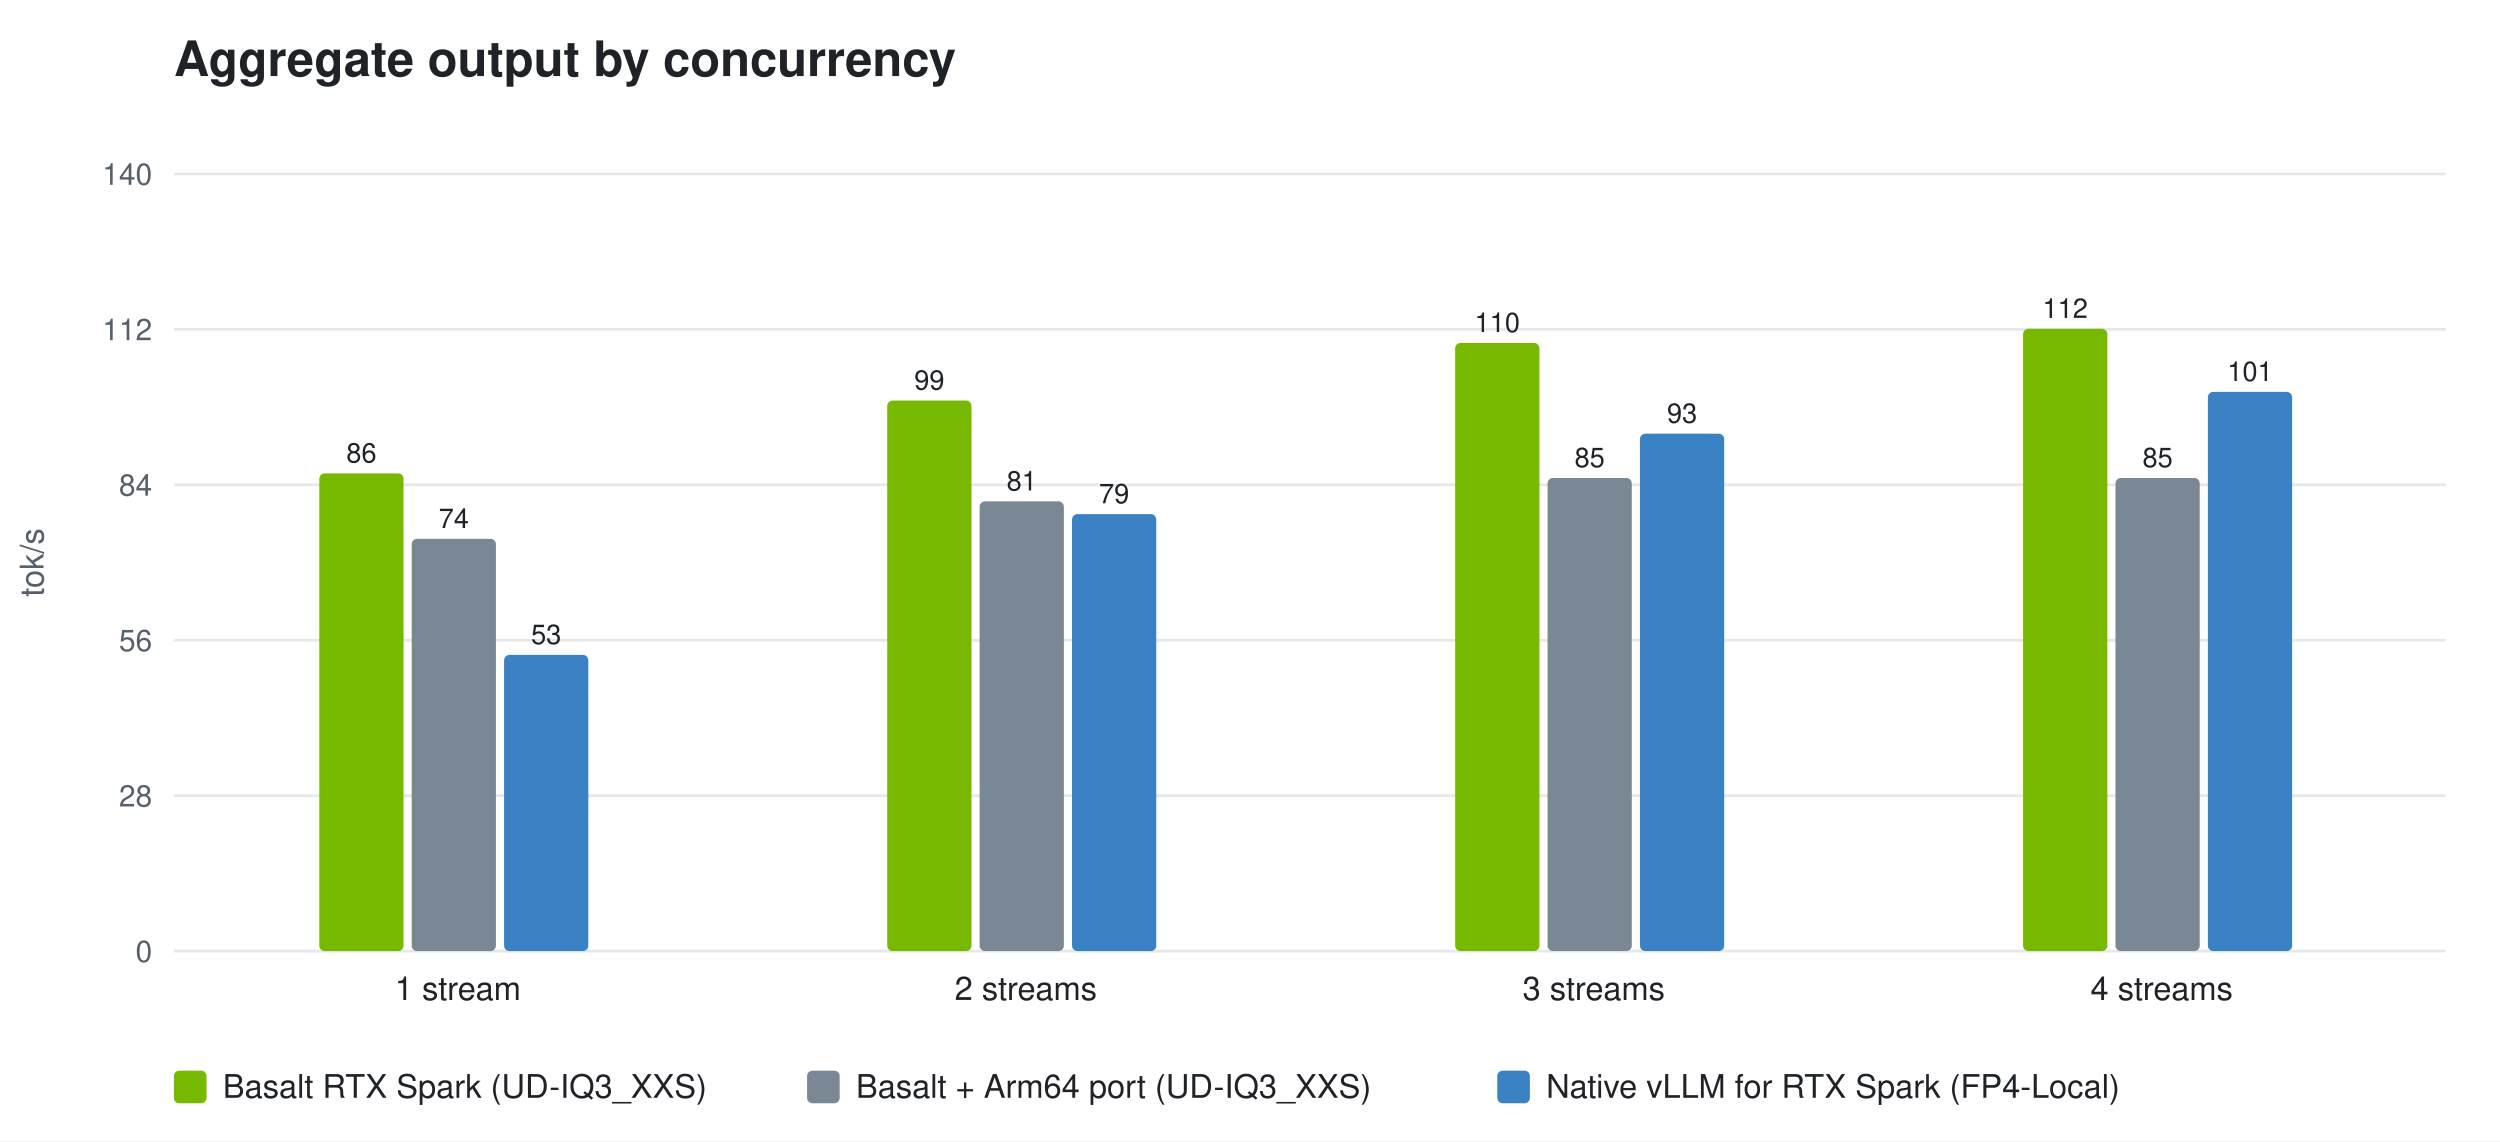
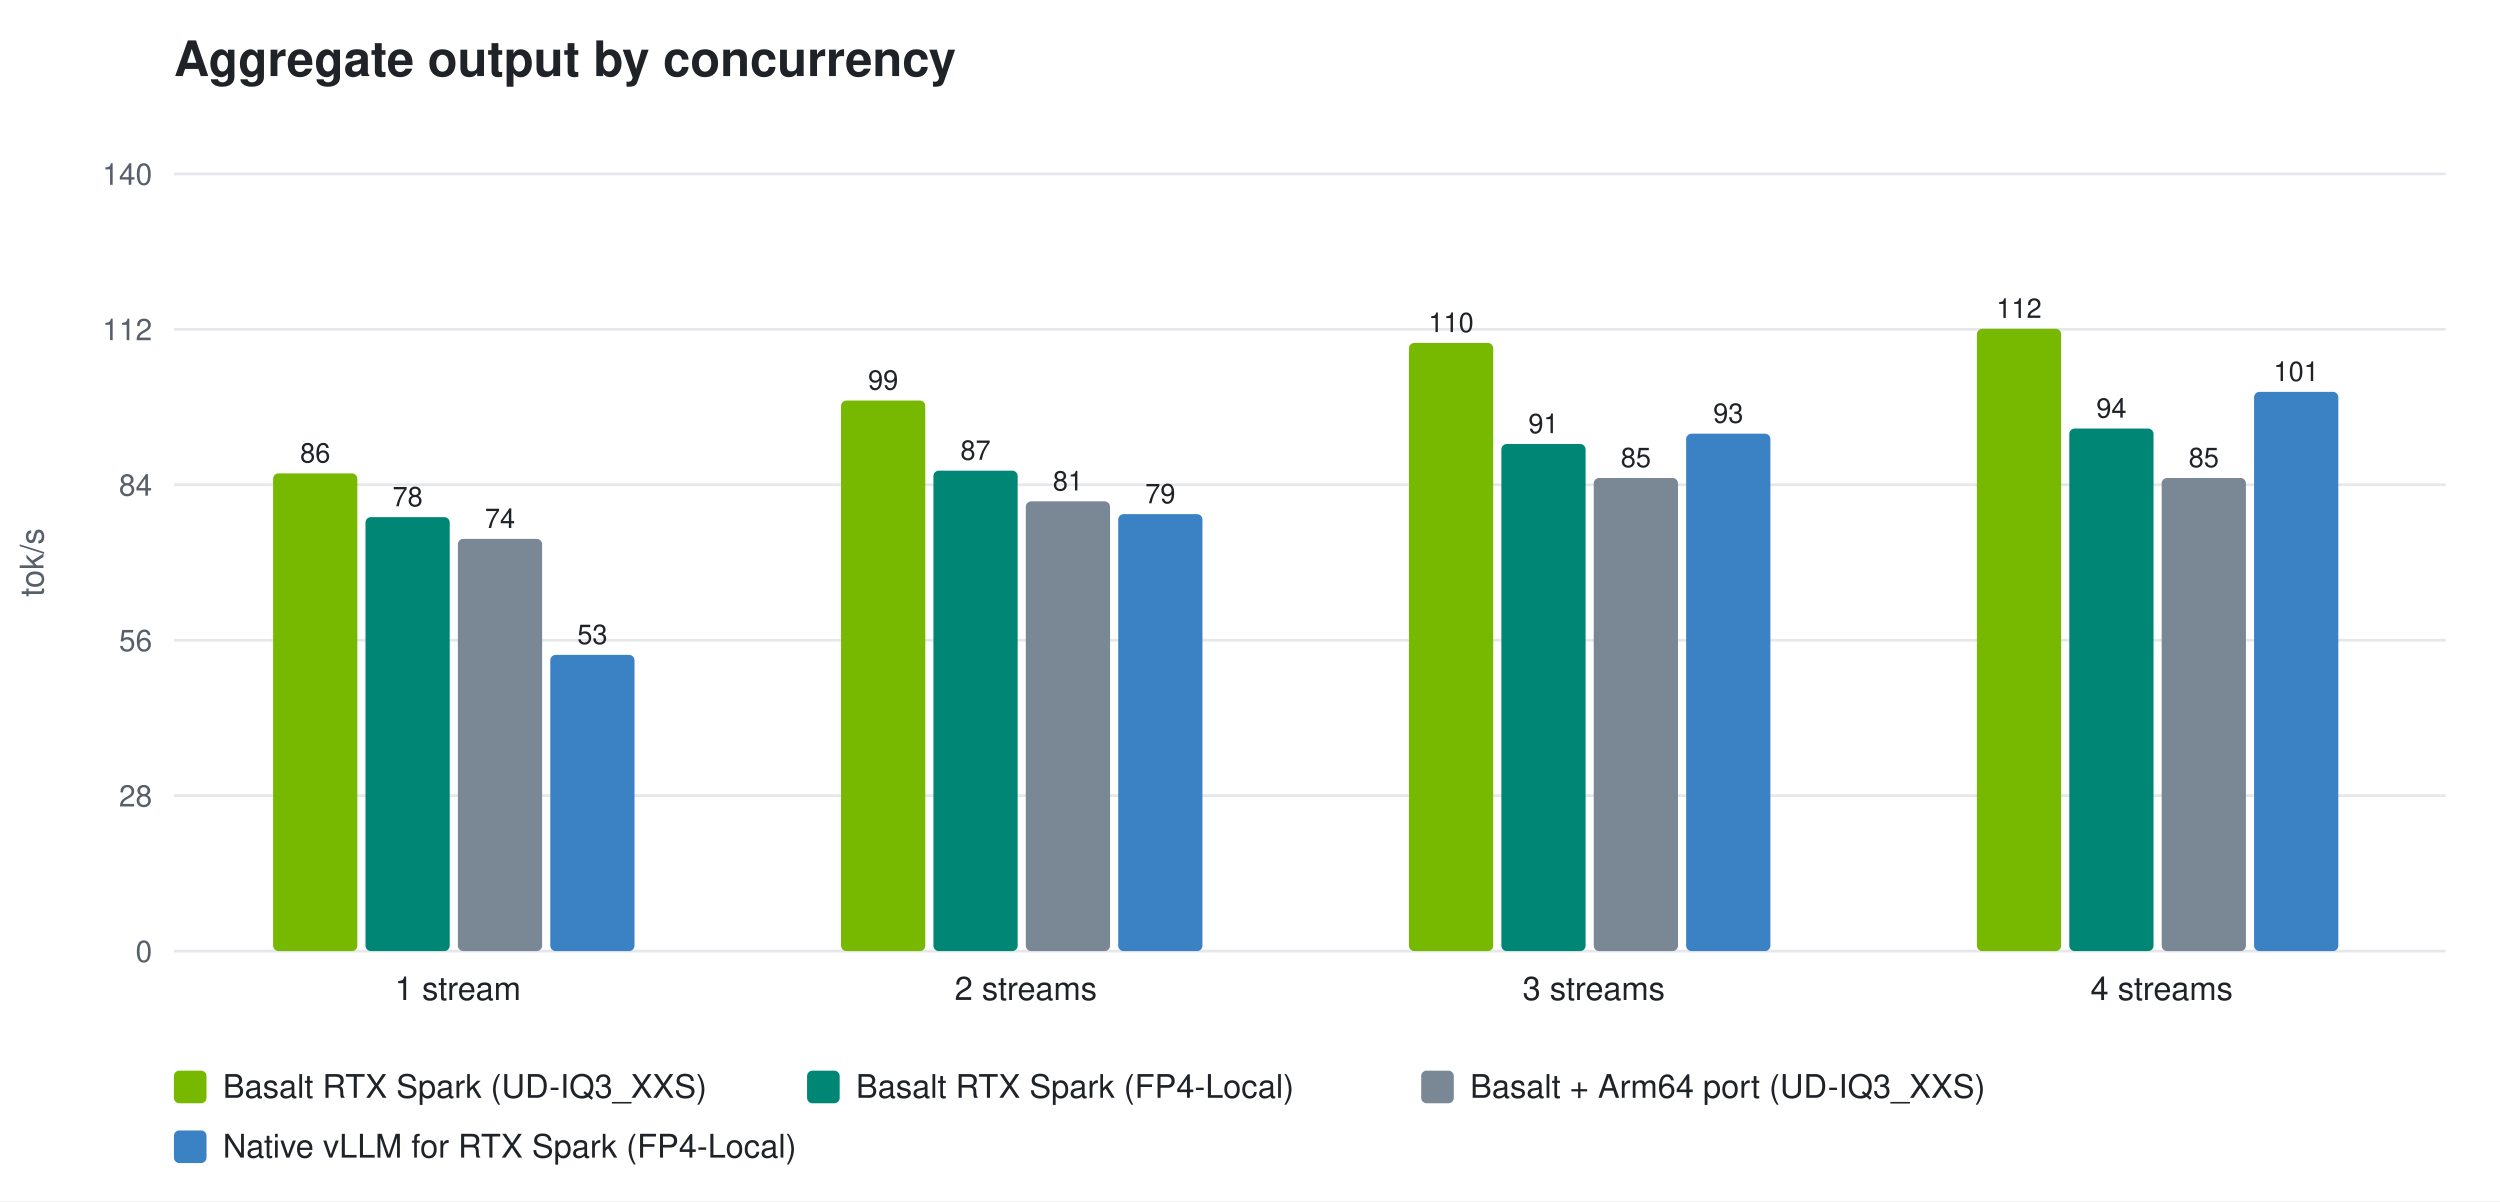
- <svg xmlns="http://www.w3.org/2000/svg" width="920" height="420" viewBox="0 0 920 420" font-family="Segoe UI, Helvetica, Arial, sans-serif">
-   <rect width="920" height="420" fill="#ffffff" />
+ <svg xmlns="http://www.w3.org/2000/svg" width="920" height="442" viewBox="0 0 920 442" font-family="Segoe UI, Helvetica, Arial, sans-serif">
+   <rect width="920" height="442" fill="#ffffff" />
  <text x="64" y="28" font-size="18" font-weight="600" fill="#1f2328">Aggregate output by concurrency</text>
  <line x1="64" y1="350.0" x2="900" y2="350.0" stroke="#e5e7eb" />
  <text x="56" y="354.0" font-size="11" text-anchor="end" fill="#57606a">0</text>
  <line x1="64" y1="292.8" x2="900" y2="292.8" stroke="#e5e7eb" />
  <text x="56" y="296.8" font-size="11" text-anchor="end" fill="#57606a">28</text>
  <line x1="64" y1="235.6" x2="900" y2="235.6" stroke="#e5e7eb" />
  <text x="56" y="239.6" font-size="11" text-anchor="end" fill="#57606a">56</text>
  <line x1="64" y1="178.4" x2="900" y2="178.4" stroke="#e5e7eb" />
  <text x="56" y="182.4" font-size="11" text-anchor="end" fill="#57606a">84</text>
  <line x1="64" y1="121.2" x2="900" y2="121.2" stroke="#e5e7eb" />
  <text x="56" y="125.2" font-size="11" text-anchor="end" fill="#57606a">112</text>
  <line x1="64" y1="64.0" x2="900" y2="64.0" stroke="#e5e7eb" />
  <text x="56" y="68.0" font-size="11" text-anchor="end" fill="#57606a">140</text>
  <text x="16" y="207" font-size="12" fill="#57606a" transform="rotate(-90 16 207)" text-anchor="middle">tok/s</text>
-   <rect x="117.5" y="174.2" width="31.0" height="175.8" rx="2" fill="#76B900" />
-   <text x="133.0" y="170.2" font-size="10" text-anchor="middle" fill="#1f2328">86</text>
-   <rect x="151.5" y="198.3" width="31.0" height="151.7" rx="2" fill="#7A8794" />
-   <text x="167.0" y="194.3" font-size="10" text-anchor="middle" fill="#1f2328">74</text>
-   <rect x="185.5" y="241.0" width="31.0" height="109.0" rx="2" fill="#3B82C4" />
-   <text x="201.0" y="237.0" font-size="10" text-anchor="middle" fill="#1f2328">53</text>
+   <rect x="100.5" y="174.2" width="31.0" height="175.8" rx="2" fill="#76B900" />
+   <text x="116.0" y="170.2" font-size="10" text-anchor="middle" fill="#1f2328">86</text>
+   <rect x="134.5" y="190.3" width="31.0" height="159.7" rx="2" fill="#008675" />
+   <text x="150.0" y="186.3" font-size="10" text-anchor="middle" fill="#1f2328">78</text>
+   <rect x="168.5" y="198.3" width="31.0" height="151.7" rx="2" fill="#7A8794" />
+   <text x="184.0" y="194.3" font-size="10" text-anchor="middle" fill="#1f2328">74</text>
+   <rect x="202.5" y="241.0" width="31.0" height="109.0" rx="2" fill="#3B82C4" />
+   <text x="218.0" y="237.0" font-size="10" text-anchor="middle" fill="#1f2328">53</text>
  <text x="168.5" y="368" font-size="12" text-anchor="middle" fill="#1f2328">1 stream</text>
-   <rect x="326.5" y="147.4" width="31.0" height="202.6" rx="2" fill="#76B900" />
-   <text x="342.0" y="143.4" font-size="10" text-anchor="middle" fill="#1f2328">99</text>
-   <rect x="360.5" y="184.5" width="31.0" height="165.5" rx="2" fill="#7A8794" />
-   <text x="376.0" y="180.5" font-size="10" text-anchor="middle" fill="#1f2328">81</text>
-   <rect x="394.5" y="189.2" width="31.0" height="160.8" rx="2" fill="#3B82C4" />
-   <text x="410.0" y="185.2" font-size="10" text-anchor="middle" fill="#1f2328">79</text>
+   <rect x="309.5" y="147.4" width="31.0" height="202.6" rx="2" fill="#76B900" />
+   <text x="325.0" y="143.4" font-size="10" text-anchor="middle" fill="#1f2328">99</text>
+   <rect x="343.5" y="173.2" width="31.0" height="176.8" rx="2" fill="#008675" />
+   <text x="359.0" y="169.2" font-size="10" text-anchor="middle" fill="#1f2328">87</text>
+   <rect x="377.5" y="184.5" width="31.0" height="165.5" rx="2" fill="#7A8794" />
+   <text x="393.0" y="180.5" font-size="10" text-anchor="middle" fill="#1f2328">81</text>
+   <rect x="411.5" y="189.2" width="31.0" height="160.8" rx="2" fill="#3B82C4" />
+   <text x="427.0" y="185.2" font-size="10" text-anchor="middle" fill="#1f2328">79</text>
  <text x="377.5" y="368" font-size="12" text-anchor="middle" fill="#1f2328">2 streams</text>
-   <rect x="535.5" y="126.2" width="31.0" height="223.8" rx="2" fill="#76B900" />
-   <text x="551.0" y="122.2" font-size="10" text-anchor="middle" fill="#1f2328">110</text>
-   <rect x="569.5" y="175.9" width="31.0" height="174.1" rx="2" fill="#7A8794" />
-   <text x="585.0" y="171.9" font-size="10" text-anchor="middle" fill="#1f2328">85</text>
-   <rect x="603.5" y="159.6" width="31.0" height="190.4" rx="2" fill="#3B82C4" />
-   <text x="619.0" y="155.6" font-size="10" text-anchor="middle" fill="#1f2328">93</text>
+   <rect x="518.5" y="126.2" width="31.0" height="223.8" rx="2" fill="#76B900" />
+   <text x="534.0" y="122.2" font-size="10" text-anchor="middle" fill="#1f2328">110</text>
+   <rect x="552.5" y="163.4" width="31.0" height="186.6" rx="2" fill="#008675" />
+   <text x="568.0" y="159.4" font-size="10" text-anchor="middle" fill="#1f2328">91</text>
+   <rect x="586.5" y="175.9" width="31.0" height="174.1" rx="2" fill="#7A8794" />
+   <text x="602.0" y="171.9" font-size="10" text-anchor="middle" fill="#1f2328">85</text>
+   <rect x="620.5" y="159.6" width="31.0" height="190.4" rx="2" fill="#3B82C4" />
+   <text x="636.0" y="155.6" font-size="10" text-anchor="middle" fill="#1f2328">93</text>
  <text x="586.5" y="368" font-size="12" text-anchor="middle" fill="#1f2328">3 streams</text>
-   <rect x="744.5" y="121.0" width="31.0" height="229.0" rx="2" fill="#76B900" />
-   <text x="760.0" y="117.0" font-size="10" text-anchor="middle" fill="#1f2328">112</text>
-   <rect x="778.5" y="175.9" width="31.0" height="174.1" rx="2" fill="#7A8794" />
-   <text x="794.0" y="171.9" font-size="10" text-anchor="middle" fill="#1f2328">85</text>
-   <rect x="812.5" y="144.2" width="31.0" height="205.8" rx="2" fill="#3B82C4" />
-   <text x="828.0" y="140.2" font-size="10" text-anchor="middle" fill="#1f2328">101</text>
+   <rect x="727.5" y="121.0" width="31.0" height="229.0" rx="2" fill="#76B900" />
+   <text x="743.0" y="117.0" font-size="10" text-anchor="middle" fill="#1f2328">112</text>
+   <rect x="761.5" y="157.7" width="31.0" height="192.3" rx="2" fill="#008675" />
+   <text x="777.0" y="153.7" font-size="10" text-anchor="middle" fill="#1f2328">94</text>
+   <rect x="795.5" y="175.9" width="31.0" height="174.1" rx="2" fill="#7A8794" />
+   <text x="811.0" y="171.9" font-size="10" text-anchor="middle" fill="#1f2328">85</text>
+   <rect x="829.5" y="144.2" width="31.0" height="205.8" rx="2" fill="#3B82C4" />
+   <text x="845.0" y="140.2" font-size="10" text-anchor="middle" fill="#1f2328">101</text>
  <text x="795.5" y="368" font-size="12" text-anchor="middle" fill="#1f2328">4 streams</text>
  <rect x="64" y="394" width="12" height="12" rx="2" fill="#76B900" />
  <text x="82" y="404" font-size="12" fill="#1f2328">Basalt RTX Spark (UD-IQ3_XXS)</text>
-   <rect x="297" y="394" width="12" height="12" rx="2" fill="#7A8794" />
-   <text x="315" y="404" font-size="12" fill="#1f2328">Basalt + Arm64 port (UD-IQ3_XXS)</text>
-   <rect x="551" y="394" width="12" height="12" rx="2" fill="#3B82C4" />
-   <text x="569" y="404" font-size="12" fill="#1f2328">Native vLLM for RTX Spark (FP4-Local)</text>
+   <rect x="297" y="394" width="12" height="12" rx="2" fill="#008675" />
+   <text x="315" y="404" font-size="12" fill="#1f2328">Basalt RTX Spark (FP4-Local)</text>
+   <rect x="523" y="394" width="12" height="12" rx="2" fill="#7A8794" />
+   <text x="541" y="404" font-size="12" fill="#1f2328">Basalt + Arm64 port (UD-IQ3_XXS)</text>
+   <rect x="64" y="416" width="12" height="12" rx="2" fill="#3B82C4" />
+   <text x="82" y="426" font-size="12" fill="#1f2328">Native vLLM for RTX Spark (FP4-Local)</text>
</svg>
